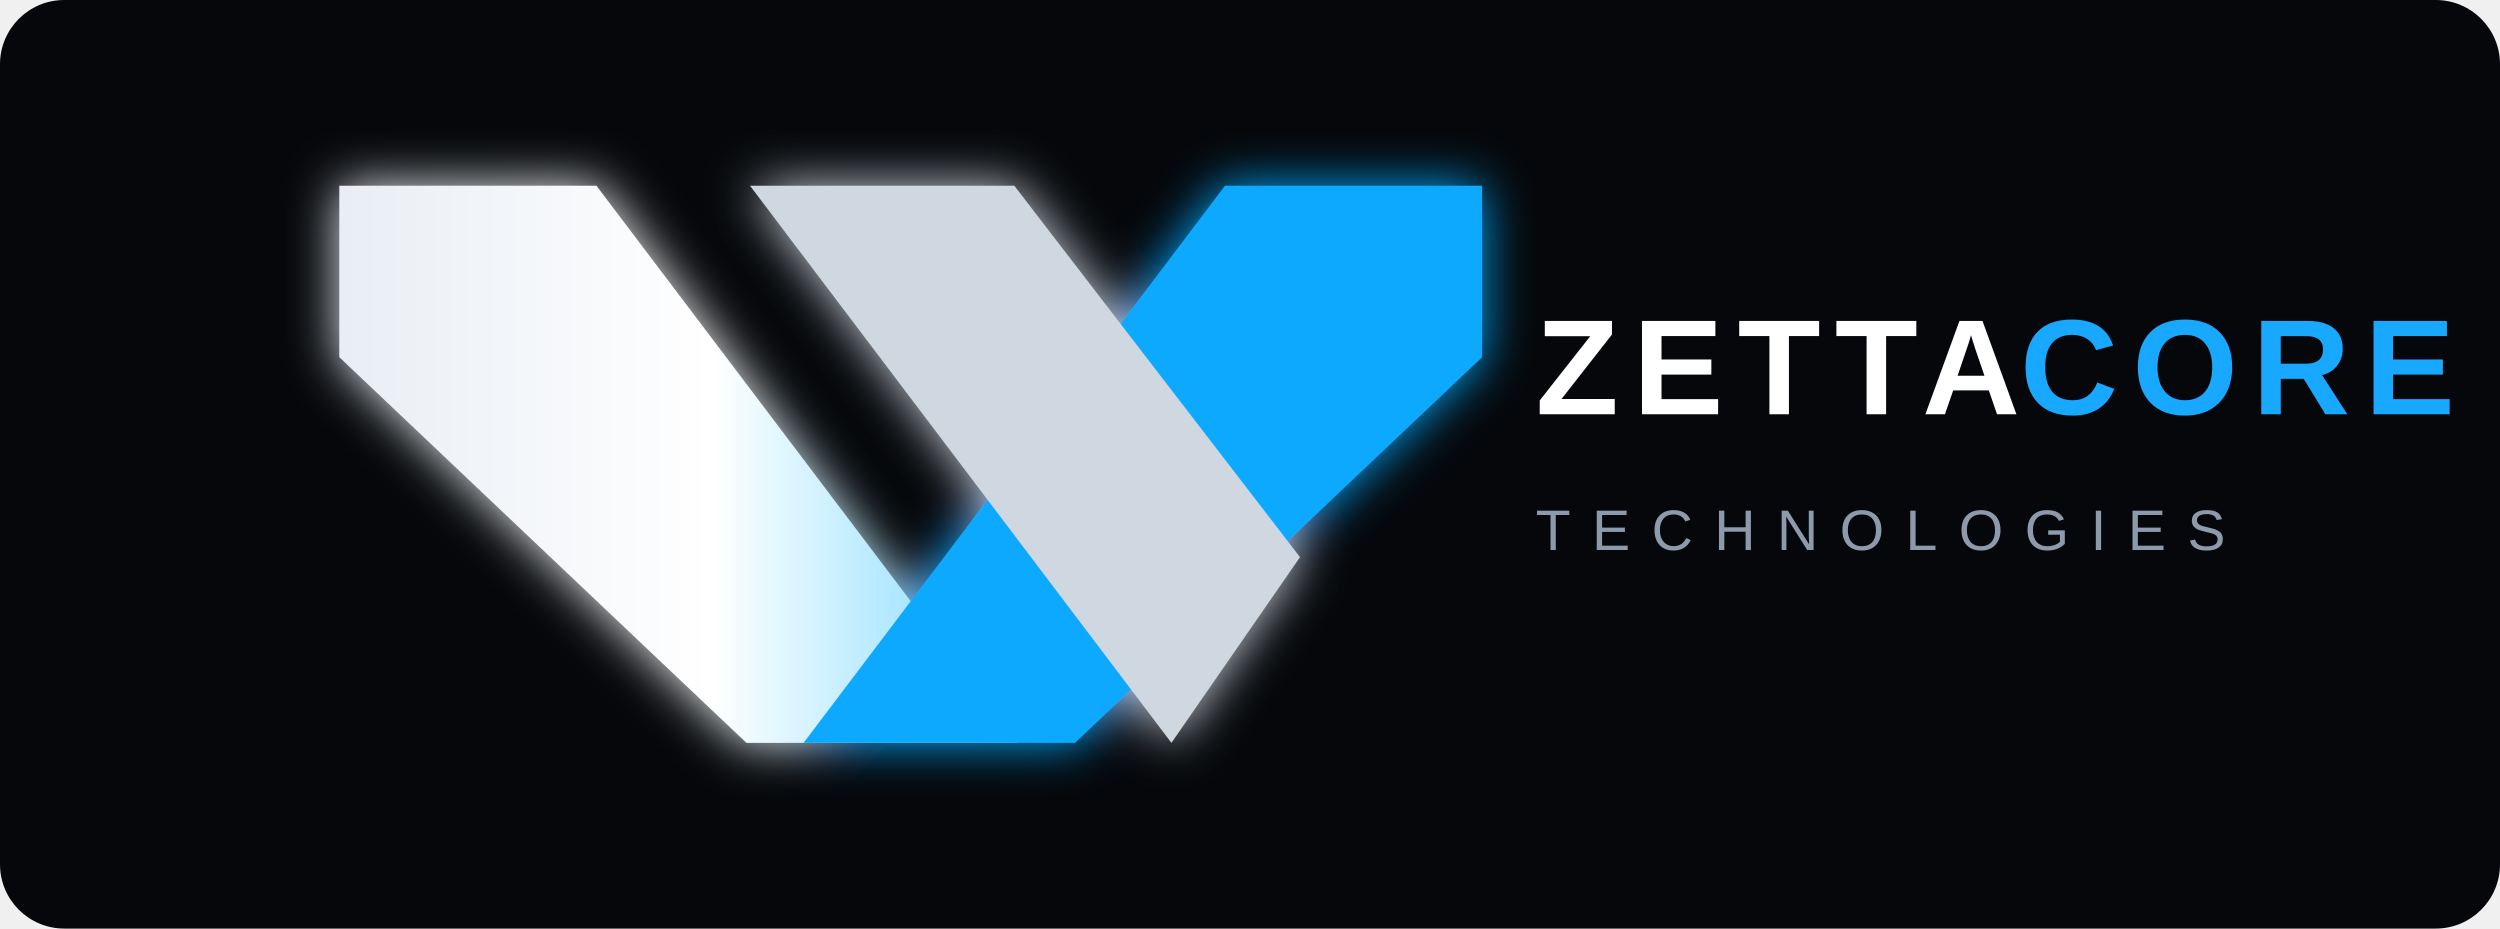
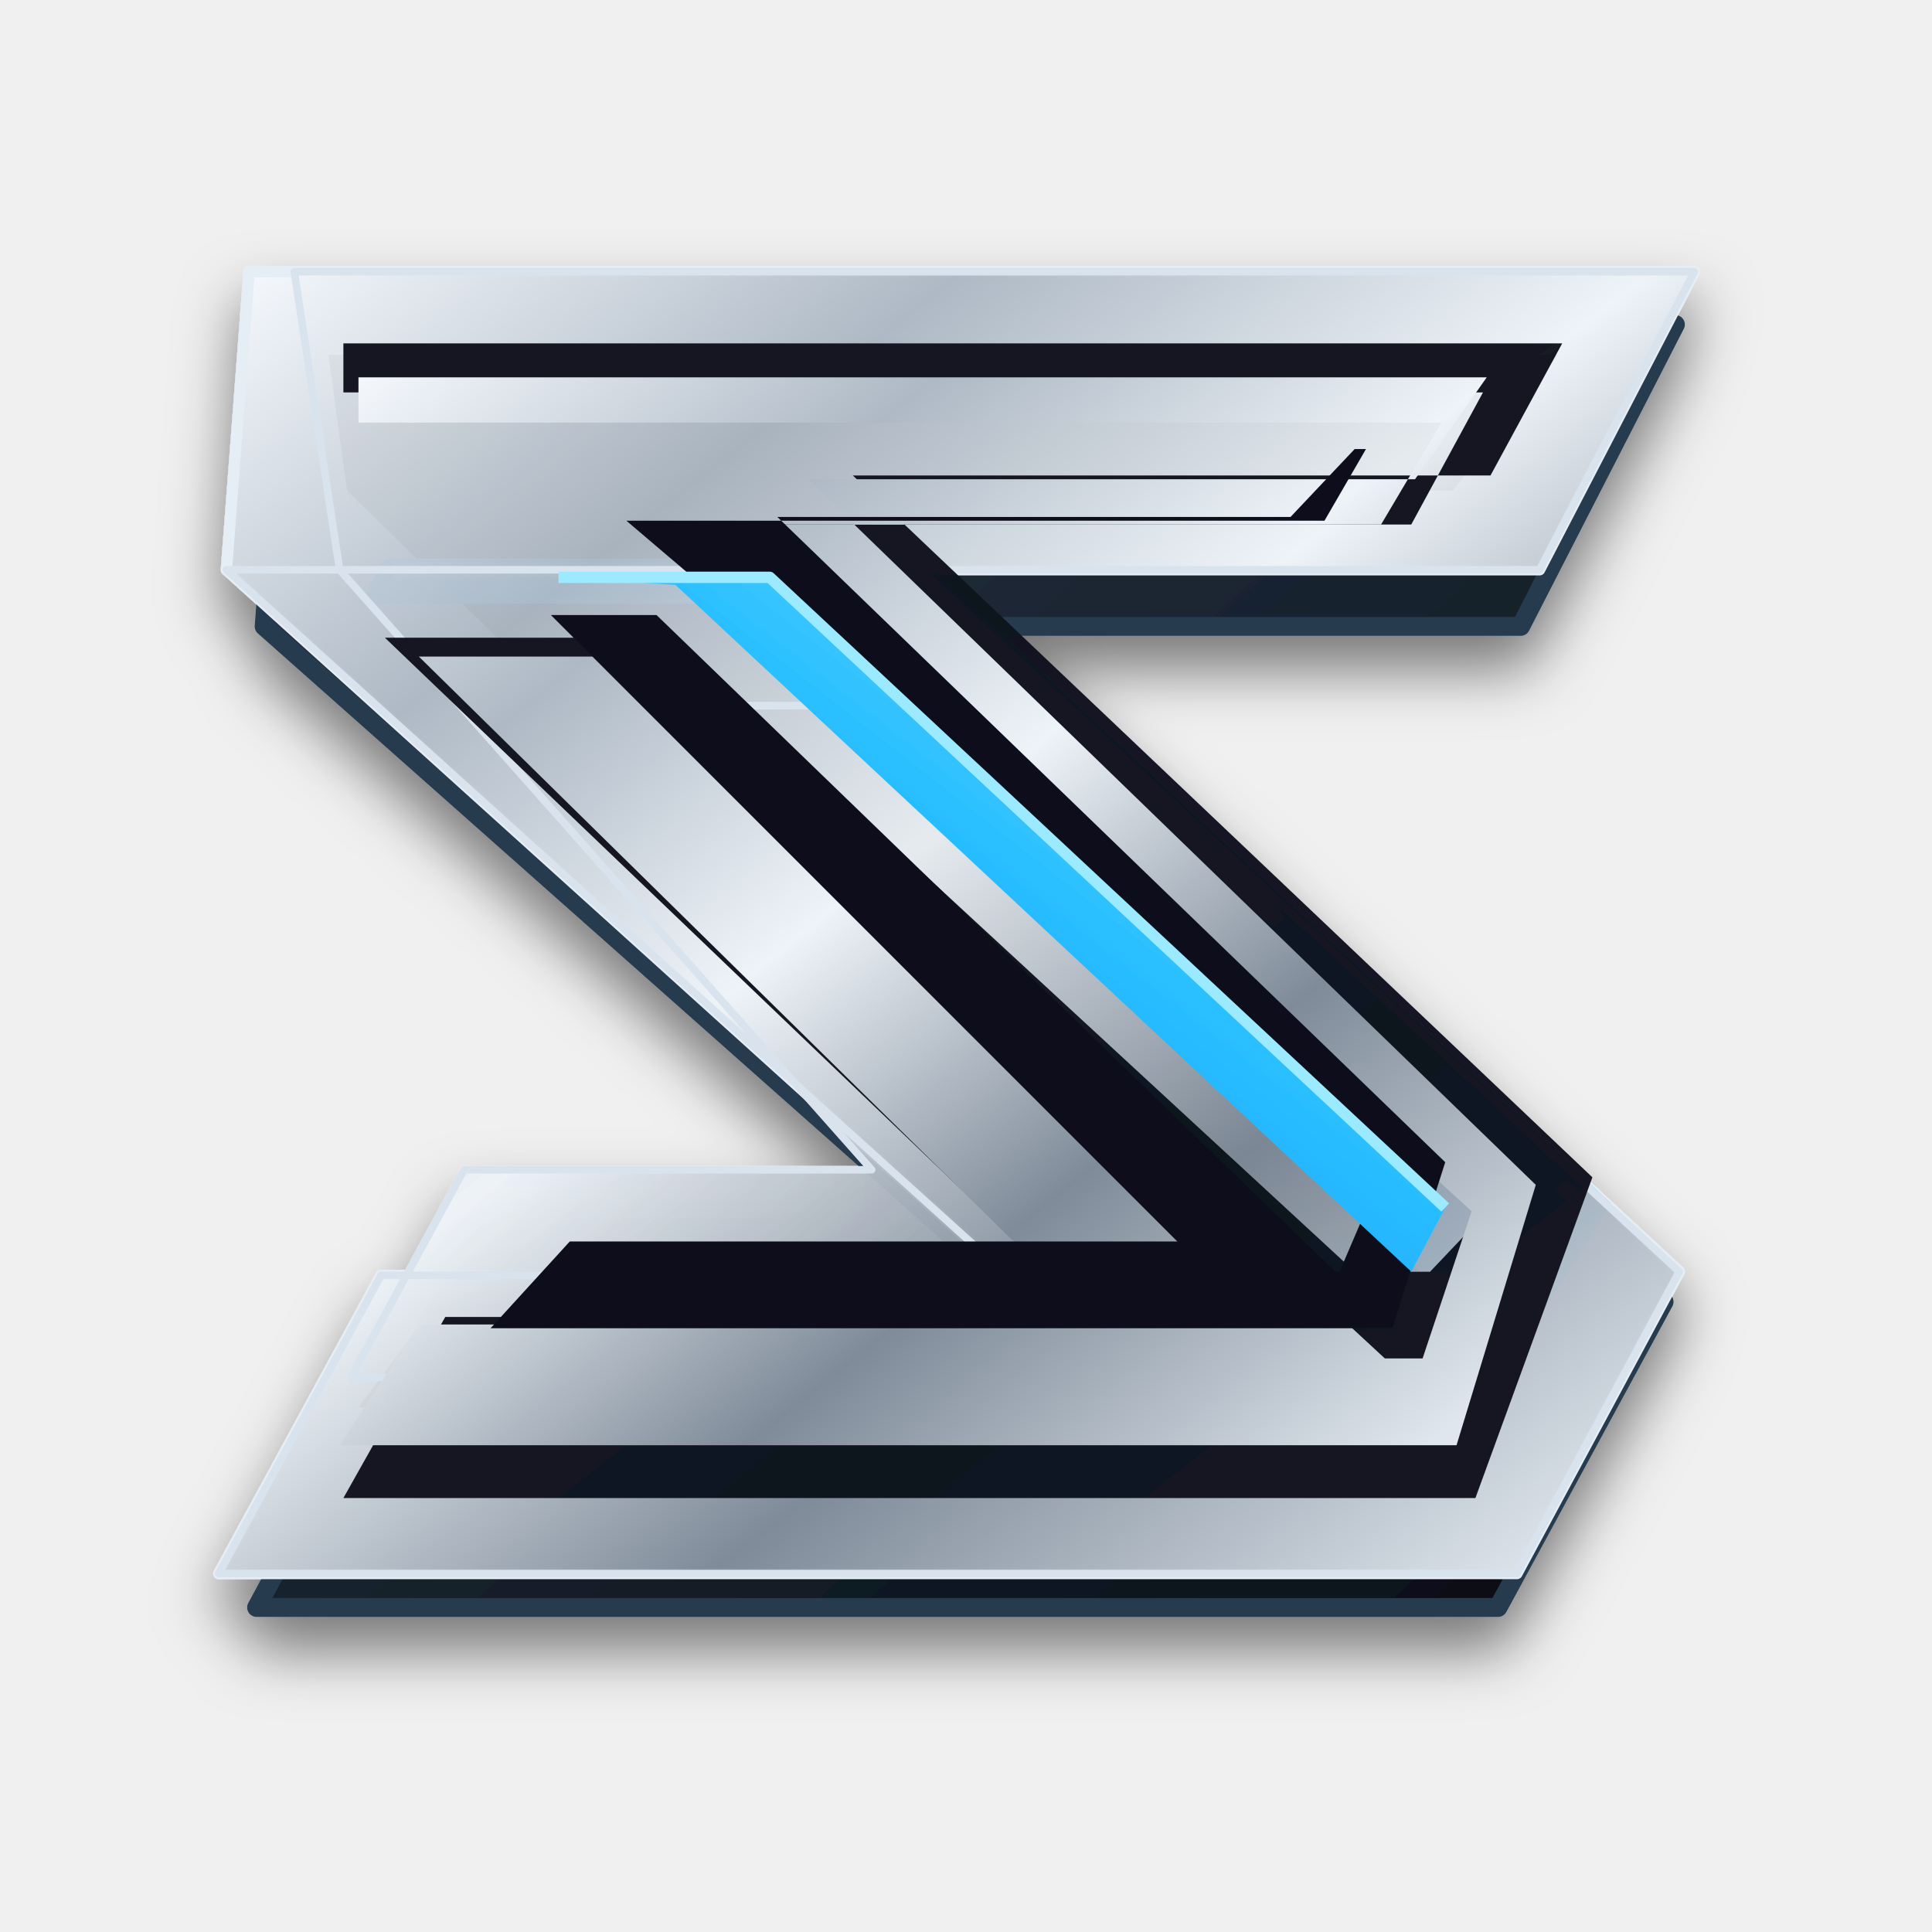
- <svg xmlns="http://www.w3.org/2000/svg" viewBox="0 0 700 260">
+ <svg xmlns="http://www.w3.org/2000/svg" viewBox="0 0 512 512" role="img" aria-labelledby="title desc">
  <defs>
-     <linearGradient id="g" x1="0" x2="1">
-       <stop stop-color="#e9eef4" />
-       <stop offset=".55" stop-color="#fff" />
-       <stop offset="1" stop-color="#7fd9ff" />
+     <linearGradient id="metal" x1="0" y1="0" x2="0.9" y2="1">
+       <stop stop-color="#f8fbff" />
+       <stop offset=".25" stop-color="#aeb9c5" />
+       <stop offset=".48" stop-color="#eef3f8" />
+       <stop offset=".72" stop-color="#7f8b99" />
+       <stop offset="1" stop-color="#dfe6ed" />
    </linearGradient>
-     <filter id="glow">
-       <feGaussianBlur stdDeviation="7" result="b" />
+     <linearGradient id="blue" x1="0" y1="1" x2="1" y2="0">
+       <stop stop-color="#0875ff" />
+       <stop offset=".55" stop-color="#29bfff" />
+       <stop offset="1" stop-color="#8ce9ff" />
+     </linearGradient>
+     <linearGradient id="side" x1="0" y1="0" x2="1" y2="1">
+       <stop stop-color="#293847" />
+       <stop offset="1" stop-color="#070d15" />
+     </linearGradient>
+     <filter id="shadow" x="-20%" y="-20%" width="140%" height="150%">
+       <feGaussianBlur in="SourceAlpha" stdDeviation="8" />
+       <feOffset dy="9" />
+       <feComponentTransfer>
+         <feFuncA type="linear" slope=".5" />
+       </feComponentTransfer>
      <feMerge>
-         <feMergeNode in="b" />
+         <feMergeNode />
        <feMergeNode in="SourceGraphic" />
      </feMerge>
    </filter>
  </defs>
-   <rect width="700" height="260" rx="18" fill="#05070a" />
-   <g filter="url(#glow)">
-     <path d="M95 52h72l118 156h-76L95 100z" fill="url(#g)" />
-     <path d="M415 52h-72L225 208h76l114-108z" fill="#10a9ff" />
-     <path d="M210 52h74l80 104-36 52z" fill="#cfd7e1" />
+   <g filter="url(#shadow)" stroke-linejoin="round">
+     <path d="M76 86 H444 L403 166 H239 L441 345 L397 426 H68 L111 346 H273 L70 166 Z" fill="url(#side)" stroke="#263a4e" stroke-width="5" />
+     <path d="M66 72 H449 L408 151 H244 L445 337 L402 417 H58 L101 338 H267 L60 151 Z" fill="url(#metal)" stroke="#e5edf5" stroke-width="3" />
+     <path d="M87 94 H413 L385 130 H218 L412 310 L387 373 H95 L122 337 H303 L92 130 Z" fill="#111a25" />
+     <path d="M122 337 H303 L412 310 L387 373 H95 Z" fill="url(#metal)" opacity=".12" />
+     <path d="M102 148 H244 L427 319 L401 360 L188 160 H95 Z" fill="url(#blue)" opacity=".95" />
+     <path d="M104 151 H239 L419 319" fill="none" stroke="#8ce9ff" stroke-width="4" opacity=".95" />
+     <path d="M117 339 H285 L397 339 L387 358 H107 Z" fill="url(#metal)" />
+     <path d="M78 72 H449 L408 151 H244 L445 337 L402 417 H58 L101 338 H267 L60 151 H208 L246 187 H133 L145 207 L289 338 H385 L399 365 H93 L123 310 H231 L90 151 Z" fill="url(#metal)" opacity=".96" />
+     <path d="M78 72 H449 L408 151 H244 L445 337 L402 417 H58 L101 338 H267 L60 151 H208 L246 187 H133 L145 207 L289 338 H385 L399 365 H93 L123 310 H231 L90 151 Z" fill="none" stroke="#d9e3ed" stroke-width="2" />
+     <path d="M91 91 H414 L395 126 H226 L422 312 L391 397 H91 L118 349 H290 L102 169 H177 L359 337 H379 L398 317 L203 139 H374 L393 104 H91 Z" fill="#0b111a" opacity=".96" />
+     <path d="M95 100 H394 L375 127 H214 L407 314 L386 383 H90 L111 351 H291 L111 174 H166 L367 360 H377 L390 321 L191 139 H366 L382 112 H95 Z" fill="url(#metal)" />
+     <path d="M114 119 H359 L342 137 H206 L383 308 L369 352 H130 L151 329 H312 L146 163 H174 L354 337 H355 L367 309 L166 138 H351 L362 119 Z" fill="#0a111b" />
+     <path d="M148 153 H204 L383 320 L374 337 L179 155 Z" fill="url(#blue)" />
+     <path d="M148 153 H204 L383 320" fill="none" stroke="#9ceaff" stroke-width="3" />
  </g>
-   <text x="430" y="116" fill="#fff" font-family="Arial,Helvetica,sans-serif" font-size="38" font-weight="800" letter-spacing="4">ZETTA<tspan fill="#18a8ff">CORE</tspan>
-   </text>
-   <text x="430" y="154" fill="#8d9aab" font-family="Arial,Helvetica,sans-serif" font-size="16" letter-spacing="6">TECHNOLOGIES</text>
</svg>
